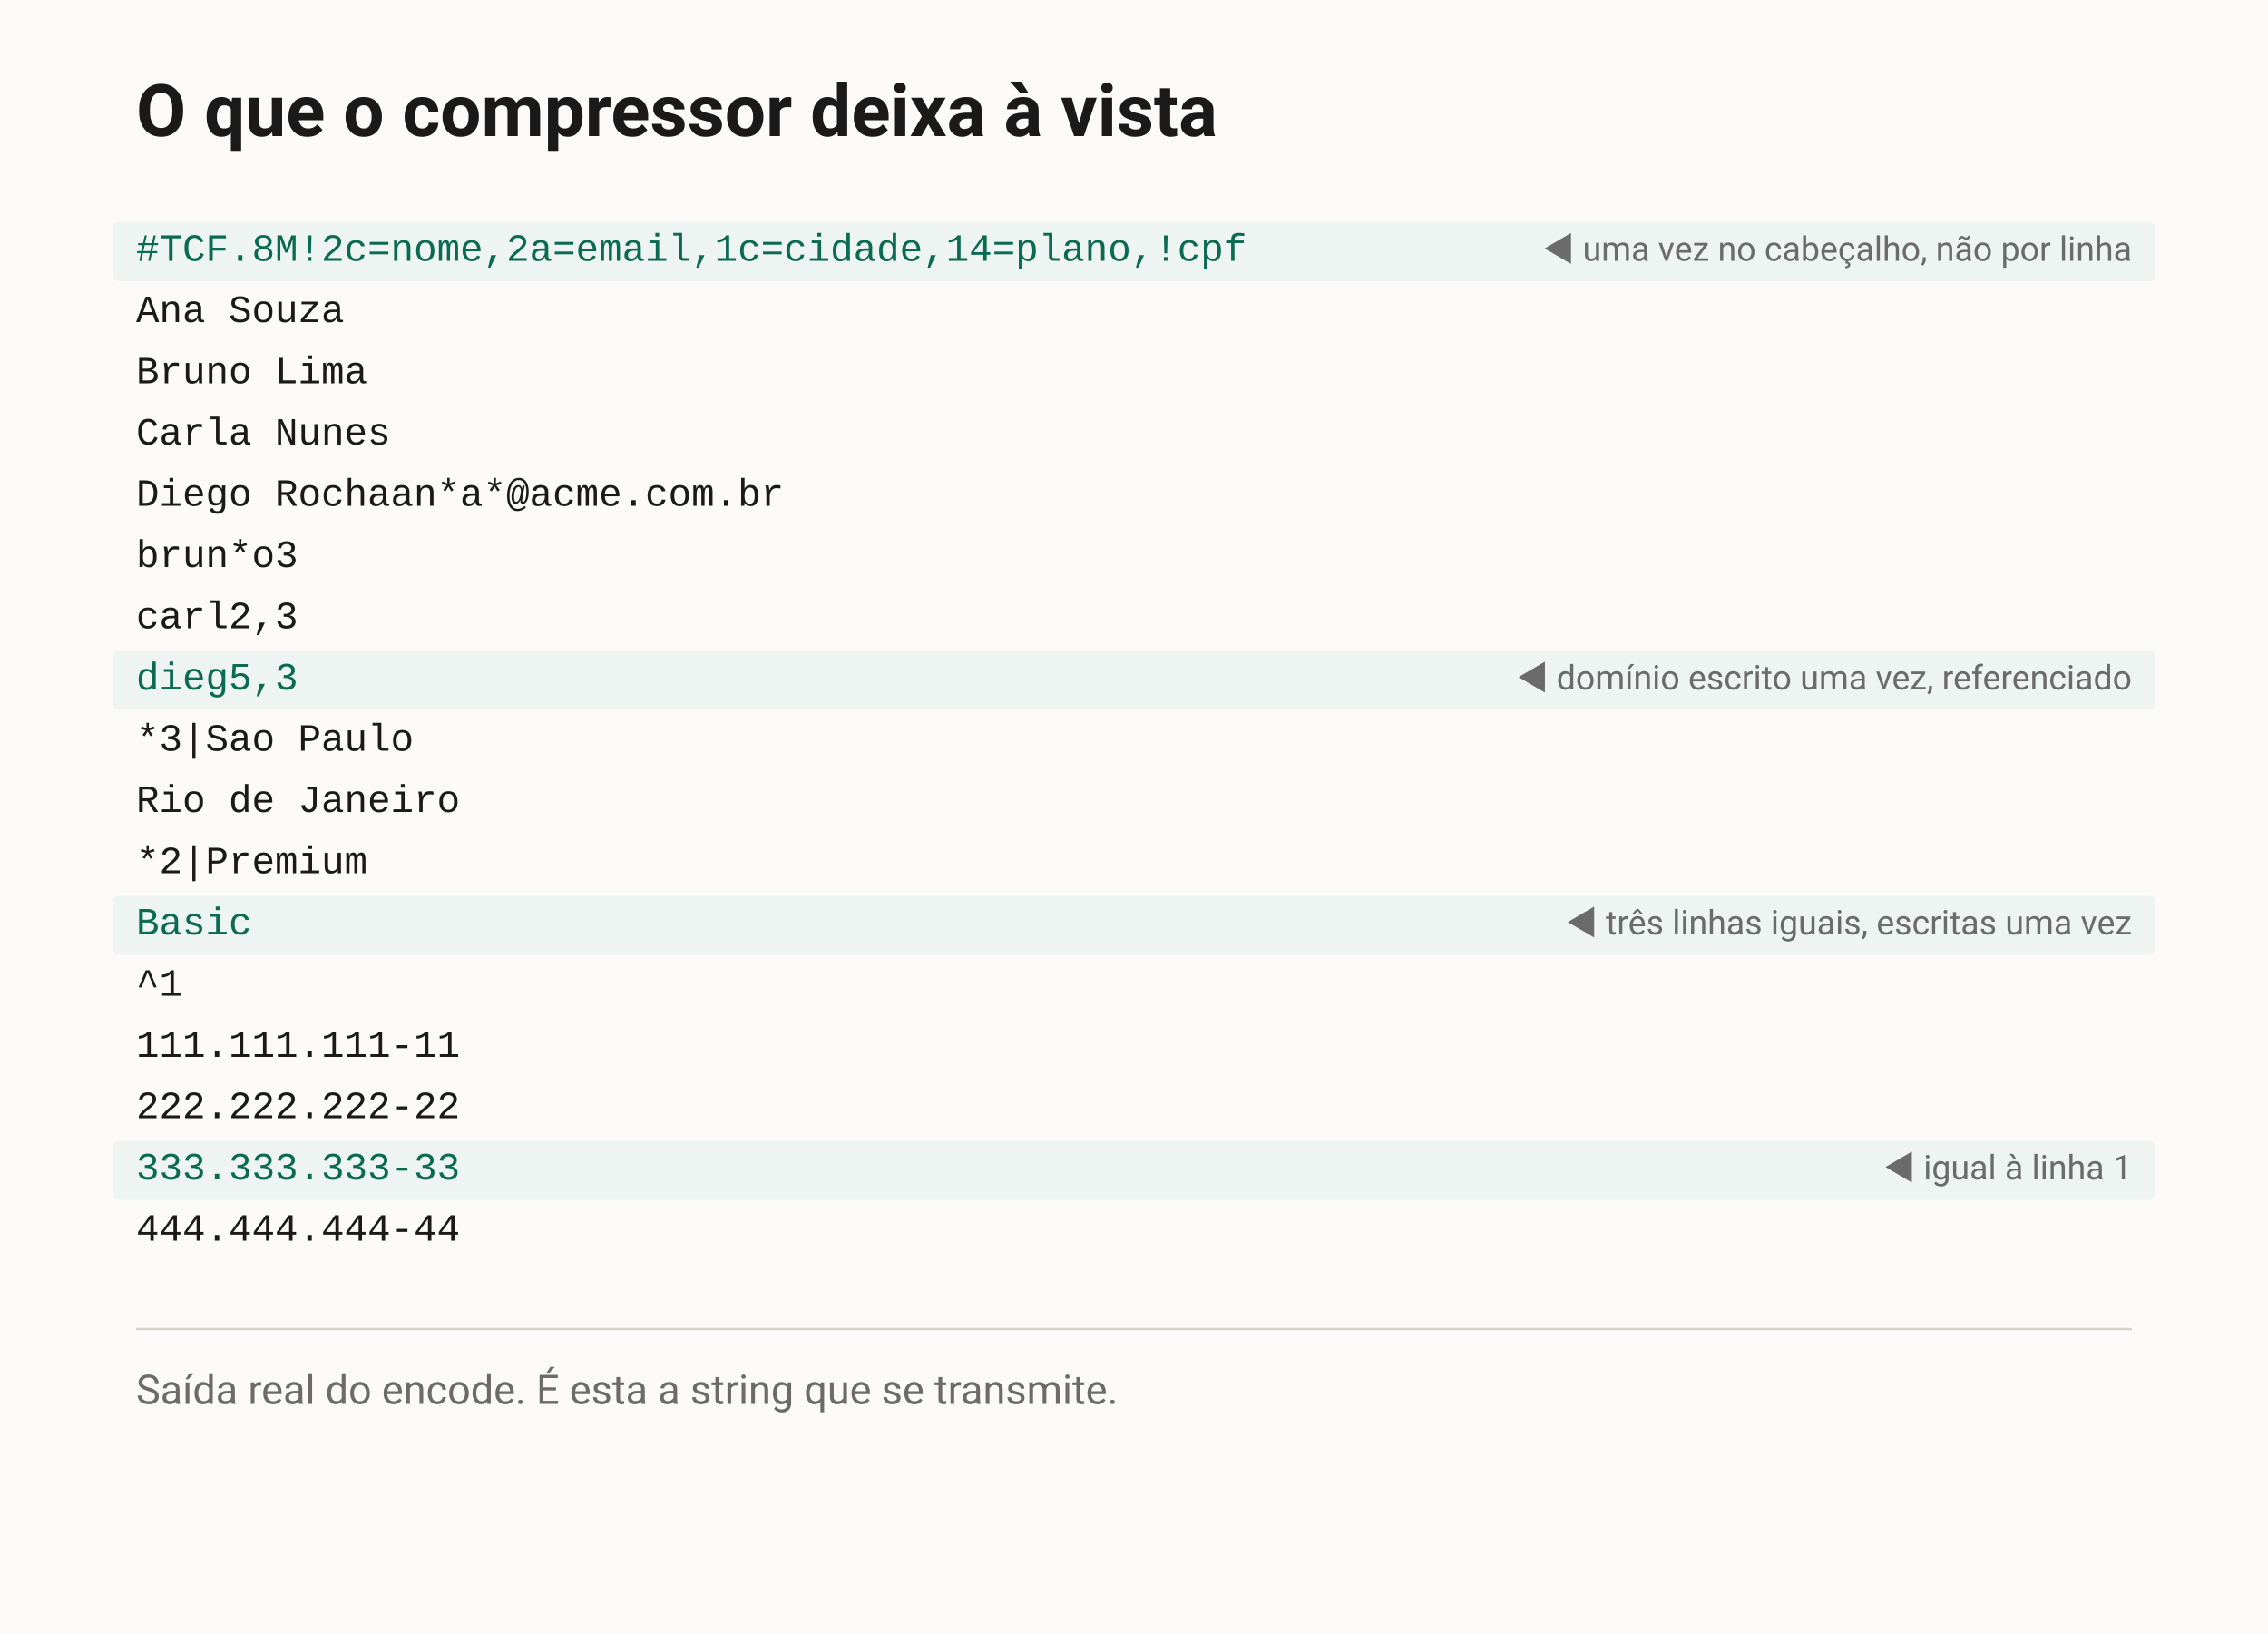
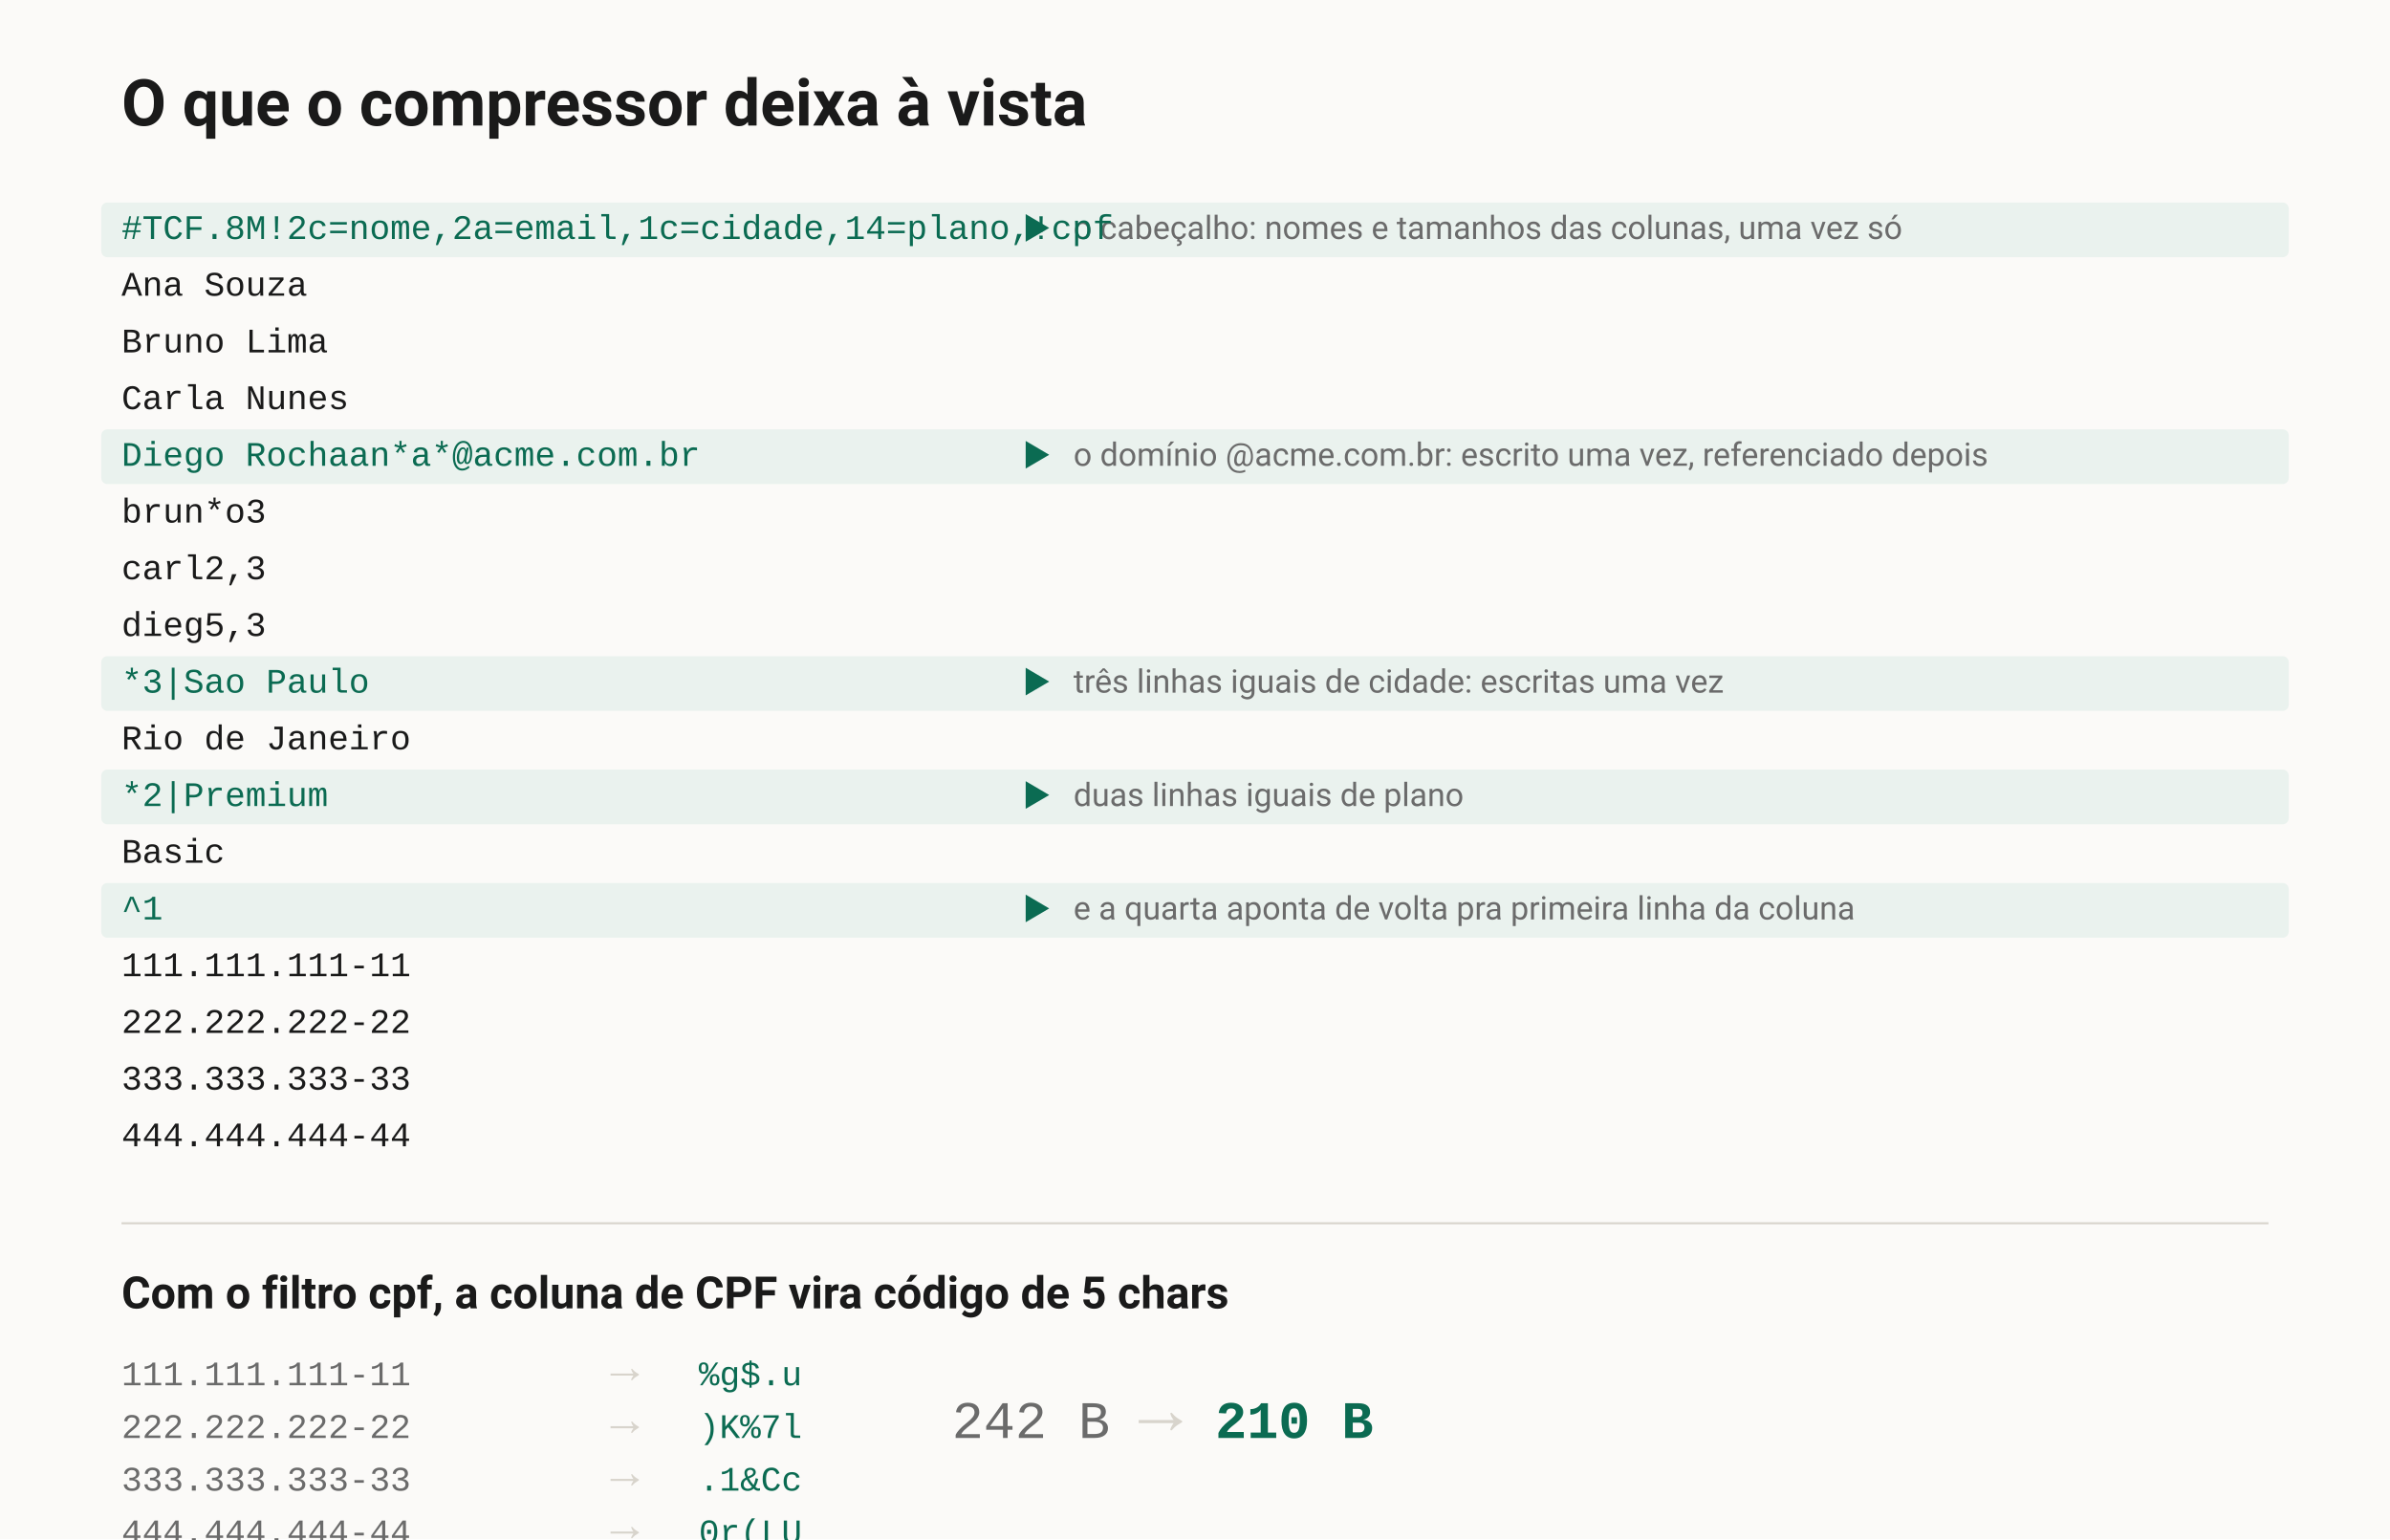
- <svg xmlns="http://www.w3.org/2000/svg" width="1000" height="720" viewBox="0 0 1000 720">
-   <rect width="1000" height="720" fill="#fbfaf8" />
-   <text x="60" y="60" font-family="system-ui, -apple-system, 'Segoe UI', Roboto, Helvetica, Arial, sans-serif" font-size="32" fill="#1a1a1a" font-weight="600" text-anchor="start" xml:space="preserve">O que o compressor deixa à vista</text>
-   <rect x="50" y="98" width="900" height="26" rx="2" fill="#eef4f1" />
-   <text x="60" y="115" font-family="ui-monospace, SFMono-Regular, Consolas, 'Liberation Mono', monospace" font-size="17" fill="#0b6b52" text-anchor="start" xml:space="preserve">#TCF.8M!2c=nome,2a=email,1c=cidade,14=plano,!cpf</text>
-   <text x="940" y="115" font-family="system-ui, -apple-system, 'Segoe UI', Roboto, Helvetica, Arial, sans-serif" font-size="15" fill="#6b6b6b" text-anchor="end" xml:space="preserve">◀ uma vez no cabeçalho, não por linha</text>
-   <text x="60" y="142" font-family="ui-monospace, SFMono-Regular, Consolas, 'Liberation Mono', monospace" font-size="17" fill="#1a1a1a" text-anchor="start" xml:space="preserve">Ana Souza</text>
-   <text x="60" y="169" font-family="ui-monospace, SFMono-Regular, Consolas, 'Liberation Mono', monospace" font-size="17" fill="#1a1a1a" text-anchor="start" xml:space="preserve">Bruno Lima</text>
-   <text x="60" y="196" font-family="ui-monospace, SFMono-Regular, Consolas, 'Liberation Mono', monospace" font-size="17" fill="#1a1a1a" text-anchor="start" xml:space="preserve">Carla Nunes</text>
-   <text x="60" y="223" font-family="ui-monospace, SFMono-Regular, Consolas, 'Liberation Mono', monospace" font-size="17" fill="#1a1a1a" text-anchor="start" xml:space="preserve">Diego Rochaan*a*@acme.com.br</text>
-   <text x="60" y="250" font-family="ui-monospace, SFMono-Regular, Consolas, 'Liberation Mono', monospace" font-size="17" fill="#1a1a1a" text-anchor="start" xml:space="preserve">brun*o3</text>
-   <text x="60" y="277" font-family="ui-monospace, SFMono-Regular, Consolas, 'Liberation Mono', monospace" font-size="17" fill="#1a1a1a" text-anchor="start" xml:space="preserve">carl2,3</text>
-   <rect x="50" y="287" width="900" height="26" rx="2" fill="#eef4f1" />
-   <text x="60" y="304" font-family="ui-monospace, SFMono-Regular, Consolas, 'Liberation Mono', monospace" font-size="17" fill="#0b6b52" text-anchor="start" xml:space="preserve">dieg5,3</text>
-   <text x="940" y="304" font-family="system-ui, -apple-system, 'Segoe UI', Roboto, Helvetica, Arial, sans-serif" font-size="15" fill="#6b6b6b" text-anchor="end" xml:space="preserve">◀ domínio escrito uma vez, referenciado</text>
-   <text x="60" y="331" font-family="ui-monospace, SFMono-Regular, Consolas, 'Liberation Mono', monospace" font-size="17" fill="#1a1a1a" text-anchor="start" xml:space="preserve">*3|Sao Paulo</text>
-   <text x="60" y="358" font-family="ui-monospace, SFMono-Regular, Consolas, 'Liberation Mono', monospace" font-size="17" fill="#1a1a1a" text-anchor="start" xml:space="preserve">Rio de Janeiro</text>
-   <text x="60" y="385" font-family="ui-monospace, SFMono-Regular, Consolas, 'Liberation Mono', monospace" font-size="17" fill="#1a1a1a" text-anchor="start" xml:space="preserve">*2|Premium</text>
-   <rect x="50" y="395" width="900" height="26" rx="2" fill="#eef4f1" />
-   <text x="60" y="412" font-family="ui-monospace, SFMono-Regular, Consolas, 'Liberation Mono', monospace" font-size="17" fill="#0b6b52" text-anchor="start" xml:space="preserve">Basic</text>
-   <text x="940" y="412" font-family="system-ui, -apple-system, 'Segoe UI', Roboto, Helvetica, Arial, sans-serif" font-size="15" fill="#6b6b6b" text-anchor="end" xml:space="preserve">◀ três linhas iguais, escritas uma vez</text>
-   <text x="60" y="439" font-family="ui-monospace, SFMono-Regular, Consolas, 'Liberation Mono', monospace" font-size="17" fill="#1a1a1a" text-anchor="start" xml:space="preserve">^1</text>
-   <text x="60" y="466" font-family="ui-monospace, SFMono-Regular, Consolas, 'Liberation Mono', monospace" font-size="17" fill="#1a1a1a" text-anchor="start" xml:space="preserve">111.111.111-11</text>
-   <text x="60" y="493" font-family="ui-monospace, SFMono-Regular, Consolas, 'Liberation Mono', monospace" font-size="17" fill="#1a1a1a" text-anchor="start" xml:space="preserve">222.222.222-22</text>
-   <rect x="50" y="503" width="900" height="26" rx="2" fill="#eef4f1" />
-   <text x="60" y="520" font-family="ui-monospace, SFMono-Regular, Consolas, 'Liberation Mono', monospace" font-size="17" fill="#0b6b52" text-anchor="start" xml:space="preserve">333.333.333-33</text>
-   <text x="940" y="520" font-family="system-ui, -apple-system, 'Segoe UI', Roboto, Helvetica, Arial, sans-serif" font-size="15" fill="#6b6b6b" text-anchor="end" xml:space="preserve">◀ igual à linha 1</text>
-   <text x="60" y="547" font-family="ui-monospace, SFMono-Regular, Consolas, 'Liberation Mono', monospace" font-size="17" fill="#1a1a1a" text-anchor="start" xml:space="preserve">444.444.444-44</text>
-   <line x1="60" y1="586" x2="940" y2="586" stroke="#d8d4cc" stroke-width="1" />
-   <text x="60" y="619" font-family="system-ui, -apple-system, 'Segoe UI', Roboto, Helvetica, Arial, sans-serif" font-size="18" fill="#6b6b6b" text-anchor="start" xml:space="preserve">Saída real do encode. É esta a string que se transmite.</text>
+ <svg xmlns="http://www.w3.org/2000/svg" width="1180" height="760" viewBox="0 0 1180 760">
+   <rect width="1180" height="760" fill="#fbfaf8" />
+   <text x="60" y="62" font-family="system-ui, -apple-system, 'Segoe UI', Roboto, Helvetica, Arial, sans-serif" font-size="32" fill="#1a1a1a" font-weight="600" text-anchor="start" xml:space="preserve">O que o compressor deixa à vista</text>
+   <rect x="50" y="100" width="1080" height="27" rx="3" fill="#eaf2ee" />
+   <text x="505" y="118" font-family="system-ui, -apple-system, 'Segoe UI', Roboto, Helvetica, Arial, sans-serif" font-size="15" fill="#0b6b52" text-anchor="start" xml:space="preserve">▶</text>
+   <text x="530" y="118" font-family="system-ui, -apple-system, 'Segoe UI', Roboto, Helvetica, Arial, sans-serif" font-size="16" fill="#6b6b6b" text-anchor="start" xml:space="preserve">o cabeçalho: nomes e tamanhos das colunas, uma vez só</text>
+   <text x="60" y="118" font-family="ui-monospace, SFMono-Regular, Consolas, 'Liberation Mono', monospace" font-size="17" fill="#0b6b52" text-anchor="start" xml:space="preserve">#TCF.8M!2c=nome,2a=email,1c=cidade,14=plano,!cpf</text>
+   <text x="60" y="146" font-family="ui-monospace, SFMono-Regular, Consolas, 'Liberation Mono', monospace" font-size="17" fill="#1a1a1a" text-anchor="start" xml:space="preserve">Ana Souza</text>
+   <text x="60" y="174" font-family="ui-monospace, SFMono-Regular, Consolas, 'Liberation Mono', monospace" font-size="17" fill="#1a1a1a" text-anchor="start" xml:space="preserve">Bruno Lima</text>
+   <text x="60" y="202" font-family="ui-monospace, SFMono-Regular, Consolas, 'Liberation Mono', monospace" font-size="17" fill="#1a1a1a" text-anchor="start" xml:space="preserve">Carla Nunes</text>
+   <rect x="50" y="212" width="1080" height="27" rx="3" fill="#eaf2ee" />
+   <text x="505" y="230" font-family="system-ui, -apple-system, 'Segoe UI', Roboto, Helvetica, Arial, sans-serif" font-size="15" fill="#0b6b52" text-anchor="start" xml:space="preserve">▶</text>
+   <text x="530" y="230" font-family="system-ui, -apple-system, 'Segoe UI', Roboto, Helvetica, Arial, sans-serif" font-size="16" fill="#6b6b6b" text-anchor="start" xml:space="preserve">o domínio @acme.com.br: escrito uma vez, referenciado depois</text>
+   <text x="60" y="230" font-family="ui-monospace, SFMono-Regular, Consolas, 'Liberation Mono', monospace" font-size="17" fill="#0b6b52" text-anchor="start" xml:space="preserve">Diego Rochaan*a*@acme.com.br</text>
+   <text x="60" y="258" font-family="ui-monospace, SFMono-Regular, Consolas, 'Liberation Mono', monospace" font-size="17" fill="#1a1a1a" text-anchor="start" xml:space="preserve">brun*o3</text>
+   <text x="60" y="286" font-family="ui-monospace, SFMono-Regular, Consolas, 'Liberation Mono', monospace" font-size="17" fill="#1a1a1a" text-anchor="start" xml:space="preserve">carl2,3</text>
+   <text x="60" y="314" font-family="ui-monospace, SFMono-Regular, Consolas, 'Liberation Mono', monospace" font-size="17" fill="#1a1a1a" text-anchor="start" xml:space="preserve">dieg5,3</text>
+   <rect x="50" y="324" width="1080" height="27" rx="3" fill="#eaf2ee" />
+   <text x="505" y="342" font-family="system-ui, -apple-system, 'Segoe UI', Roboto, Helvetica, Arial, sans-serif" font-size="15" fill="#0b6b52" text-anchor="start" xml:space="preserve">▶</text>
+   <text x="530" y="342" font-family="system-ui, -apple-system, 'Segoe UI', Roboto, Helvetica, Arial, sans-serif" font-size="16" fill="#6b6b6b" text-anchor="start" xml:space="preserve">três linhas iguais de cidade: escritas uma vez</text>
+   <text x="60" y="342" font-family="ui-monospace, SFMono-Regular, Consolas, 'Liberation Mono', monospace" font-size="17" fill="#0b6b52" text-anchor="start" xml:space="preserve">*3|Sao Paulo</text>
+   <text x="60" y="370" font-family="ui-monospace, SFMono-Regular, Consolas, 'Liberation Mono', monospace" font-size="17" fill="#1a1a1a" text-anchor="start" xml:space="preserve">Rio de Janeiro</text>
+   <rect x="50" y="380" width="1080" height="27" rx="3" fill="#eaf2ee" />
+   <text x="505" y="398" font-family="system-ui, -apple-system, 'Segoe UI', Roboto, Helvetica, Arial, sans-serif" font-size="15" fill="#0b6b52" text-anchor="start" xml:space="preserve">▶</text>
+   <text x="530" y="398" font-family="system-ui, -apple-system, 'Segoe UI', Roboto, Helvetica, Arial, sans-serif" font-size="16" fill="#6b6b6b" text-anchor="start" xml:space="preserve">duas linhas iguais de plano</text>
+   <text x="60" y="398" font-family="ui-monospace, SFMono-Regular, Consolas, 'Liberation Mono', monospace" font-size="17" fill="#0b6b52" text-anchor="start" xml:space="preserve">*2|Premium</text>
+   <text x="60" y="426" font-family="ui-monospace, SFMono-Regular, Consolas, 'Liberation Mono', monospace" font-size="17" fill="#1a1a1a" text-anchor="start" xml:space="preserve">Basic</text>
+   <rect x="50" y="436" width="1080" height="27" rx="3" fill="#eaf2ee" />
+   <text x="505" y="454" font-family="system-ui, -apple-system, 'Segoe UI', Roboto, Helvetica, Arial, sans-serif" font-size="15" fill="#0b6b52" text-anchor="start" xml:space="preserve">▶</text>
+   <text x="530" y="454" font-family="system-ui, -apple-system, 'Segoe UI', Roboto, Helvetica, Arial, sans-serif" font-size="16" fill="#6b6b6b" text-anchor="start" xml:space="preserve">e a quarta aponta de volta pra primeira linha da coluna</text>
+   <text x="60" y="454" font-family="ui-monospace, SFMono-Regular, Consolas, 'Liberation Mono', monospace" font-size="17" fill="#0b6b52" text-anchor="start" xml:space="preserve">^1</text>
+   <text x="60" y="482" font-family="ui-monospace, SFMono-Regular, Consolas, 'Liberation Mono', monospace" font-size="17" fill="#1a1a1a" text-anchor="start" xml:space="preserve">111.111.111-11</text>
+   <text x="60" y="510" font-family="ui-monospace, SFMono-Regular, Consolas, 'Liberation Mono', monospace" font-size="17" fill="#1a1a1a" text-anchor="start" xml:space="preserve">222.222.222-22</text>
+   <text x="60" y="538" font-family="ui-monospace, SFMono-Regular, Consolas, 'Liberation Mono', monospace" font-size="17" fill="#1a1a1a" text-anchor="start" xml:space="preserve">333.333.333-33</text>
+   <text x="60" y="566" font-family="ui-monospace, SFMono-Regular, Consolas, 'Liberation Mono', monospace" font-size="17" fill="#1a1a1a" text-anchor="start" xml:space="preserve">444.444.444-44</text>
+   <line x1="60" y1="604" x2="1120" y2="604" stroke="#d8d4cc" stroke-width="1" />
+   <text x="60" y="646" font-family="system-ui, -apple-system, 'Segoe UI', Roboto, Helvetica, Arial, sans-serif" font-size="22" fill="#1a1a1a" font-weight="600" text-anchor="start" xml:space="preserve">Com o filtro cpf, a coluna de CPF vira código de 5 chars</text>
+   <text x="60" y="684" font-family="ui-monospace, SFMono-Regular, Consolas, 'Liberation Mono', monospace" font-size="17" fill="#6b6b6b" text-anchor="start" xml:space="preserve">111.111.111-11</text>
+   <text x="300" y="684" font-family="system-ui, -apple-system, 'Segoe UI', Roboto, Helvetica, Arial, sans-serif" font-size="17" fill="#d8d4cc" text-anchor="start" xml:space="preserve">→</text>
+   <text x="345" y="684" font-family="ui-monospace, SFMono-Regular, Consolas, 'Liberation Mono', monospace" font-size="17" fill="#0b6b52" text-anchor="start" xml:space="preserve">%g$.u</text>
+   <text x="60" y="710" font-family="ui-monospace, SFMono-Regular, Consolas, 'Liberation Mono', monospace" font-size="17" fill="#6b6b6b" text-anchor="start" xml:space="preserve">222.222.222-22</text>
+   <text x="300" y="710" font-family="system-ui, -apple-system, 'Segoe UI', Roboto, Helvetica, Arial, sans-serif" font-size="17" fill="#d8d4cc" text-anchor="start" xml:space="preserve">→</text>
+   <text x="345" y="710" font-family="ui-monospace, SFMono-Regular, Consolas, 'Liberation Mono', monospace" font-size="17" fill="#0b6b52" text-anchor="start" xml:space="preserve">)K%7l</text>
+   <text x="60" y="736" font-family="ui-monospace, SFMono-Regular, Consolas, 'Liberation Mono', monospace" font-size="17" fill="#6b6b6b" text-anchor="start" xml:space="preserve">333.333.333-33</text>
+   <text x="300" y="736" font-family="system-ui, -apple-system, 'Segoe UI', Roboto, Helvetica, Arial, sans-serif" font-size="17" fill="#d8d4cc" text-anchor="start" xml:space="preserve">→</text>
+   <text x="345" y="736" font-family="ui-monospace, SFMono-Regular, Consolas, 'Liberation Mono', monospace" font-size="17" fill="#0b6b52" text-anchor="start" xml:space="preserve">.1&amp;Cc</text>
+   <text x="60" y="762" font-family="ui-monospace, SFMono-Regular, Consolas, 'Liberation Mono', monospace" font-size="17" fill="#6b6b6b" text-anchor="start" xml:space="preserve">444.444.444-44</text>
+   <text x="300" y="762" font-family="system-ui, -apple-system, 'Segoe UI', Roboto, Helvetica, Arial, sans-serif" font-size="17" fill="#d8d4cc" text-anchor="start" xml:space="preserve">→</text>
+   <text x="345" y="762" font-family="ui-monospace, SFMono-Regular, Consolas, 'Liberation Mono', monospace" font-size="17" fill="#0b6b52" text-anchor="start" xml:space="preserve">0r(LU</text>
+   <text x="470" y="710" font-family="ui-monospace, SFMono-Regular, Consolas, 'Liberation Mono', monospace" font-size="26" fill="#6b6b6b" text-anchor="start" xml:space="preserve">242 B</text>
+   <text x="560" y="710" font-family="system-ui, -apple-system, 'Segoe UI', Roboto, Helvetica, Arial, sans-serif" font-size="26" fill="#d8d4cc" text-anchor="start" xml:space="preserve">→</text>
+   <text x="600" y="710" font-family="ui-monospace, SFMono-Regular, Consolas, 'Liberation Mono', monospace" font-size="26" fill="#0b6b52" font-weight="600" text-anchor="start" xml:space="preserve">210 B</text>
+   <text x="60" y="812" font-family="system-ui, -apple-system, 'Segoe UI', Roboto, Helvetica, Arial, sans-serif" font-size="18" fill="#6b6b6b" text-anchor="start" xml:space="preserve">9 dígitos úteis guardados; a máscara e os 2 verificadores o decode refaz.</text>
+   <text x="60" y="838" font-family="system-ui, -apple-system, 'Segoe UI', Roboto, Helvetica, Arial, sans-serif" font-size="18" fill="#6b6b6b" text-anchor="start" xml:space="preserve">Saída real do encode. É esta a string que se transmite.</text>
</svg>
